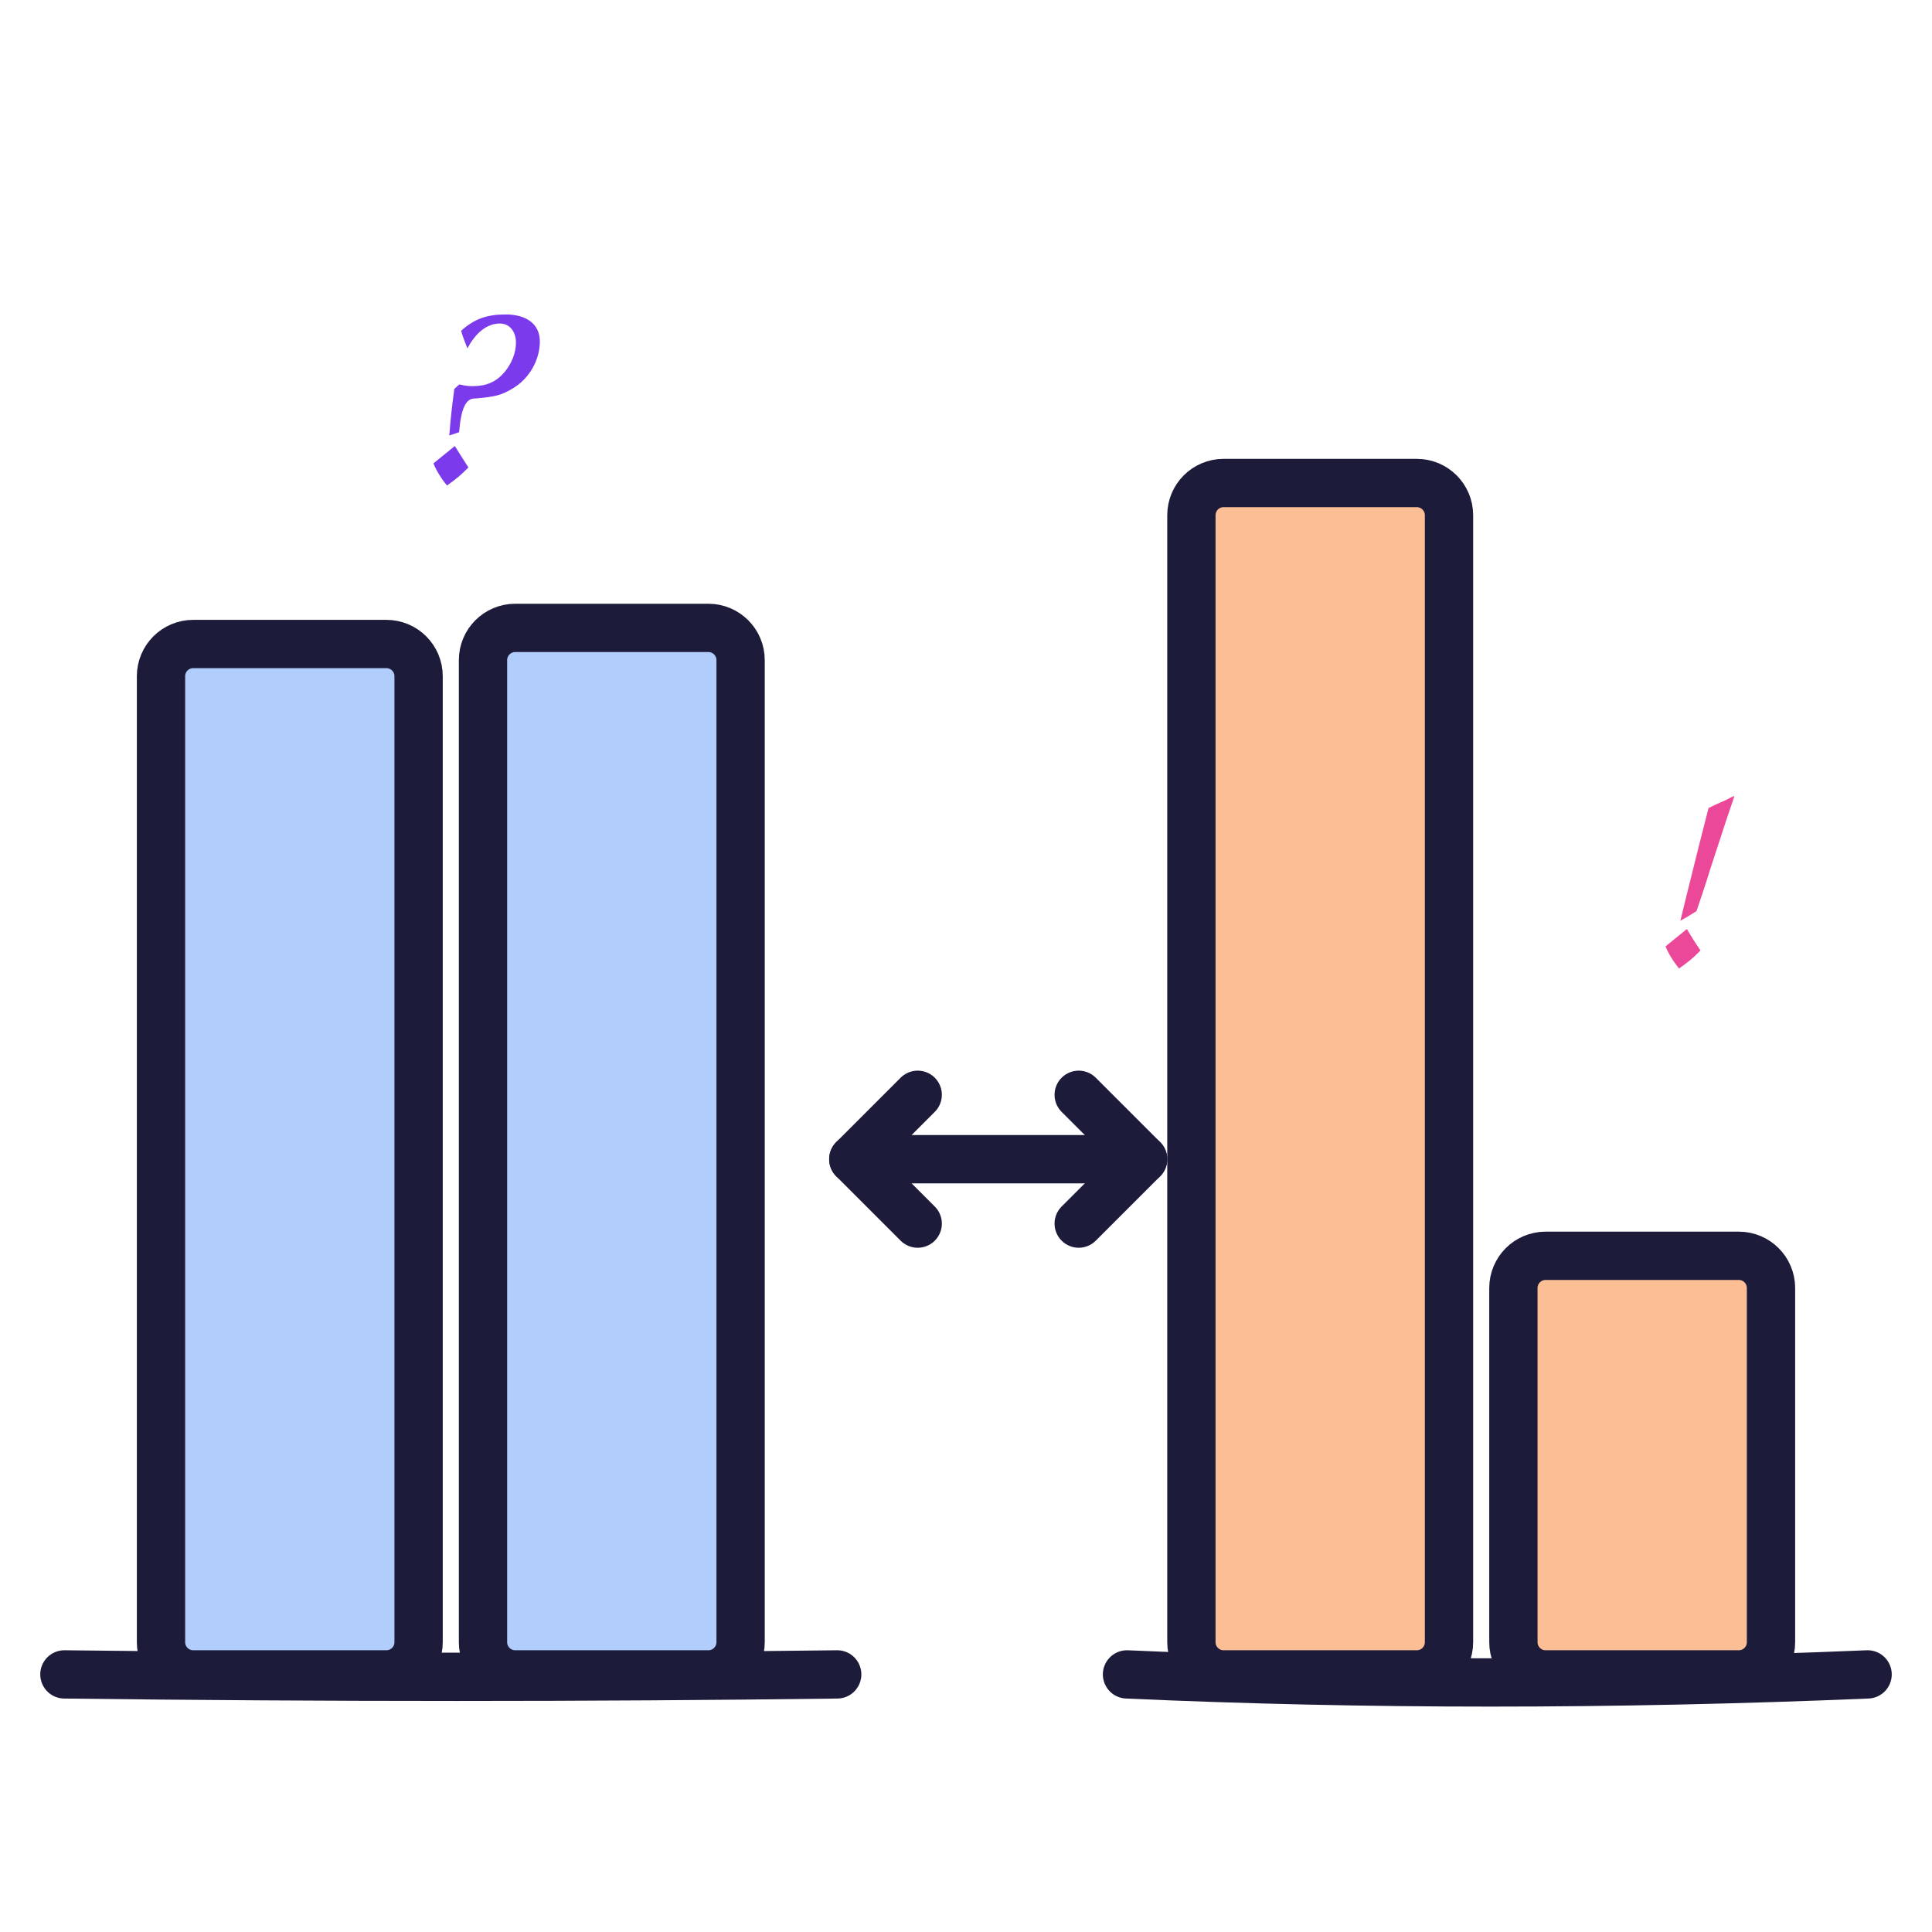
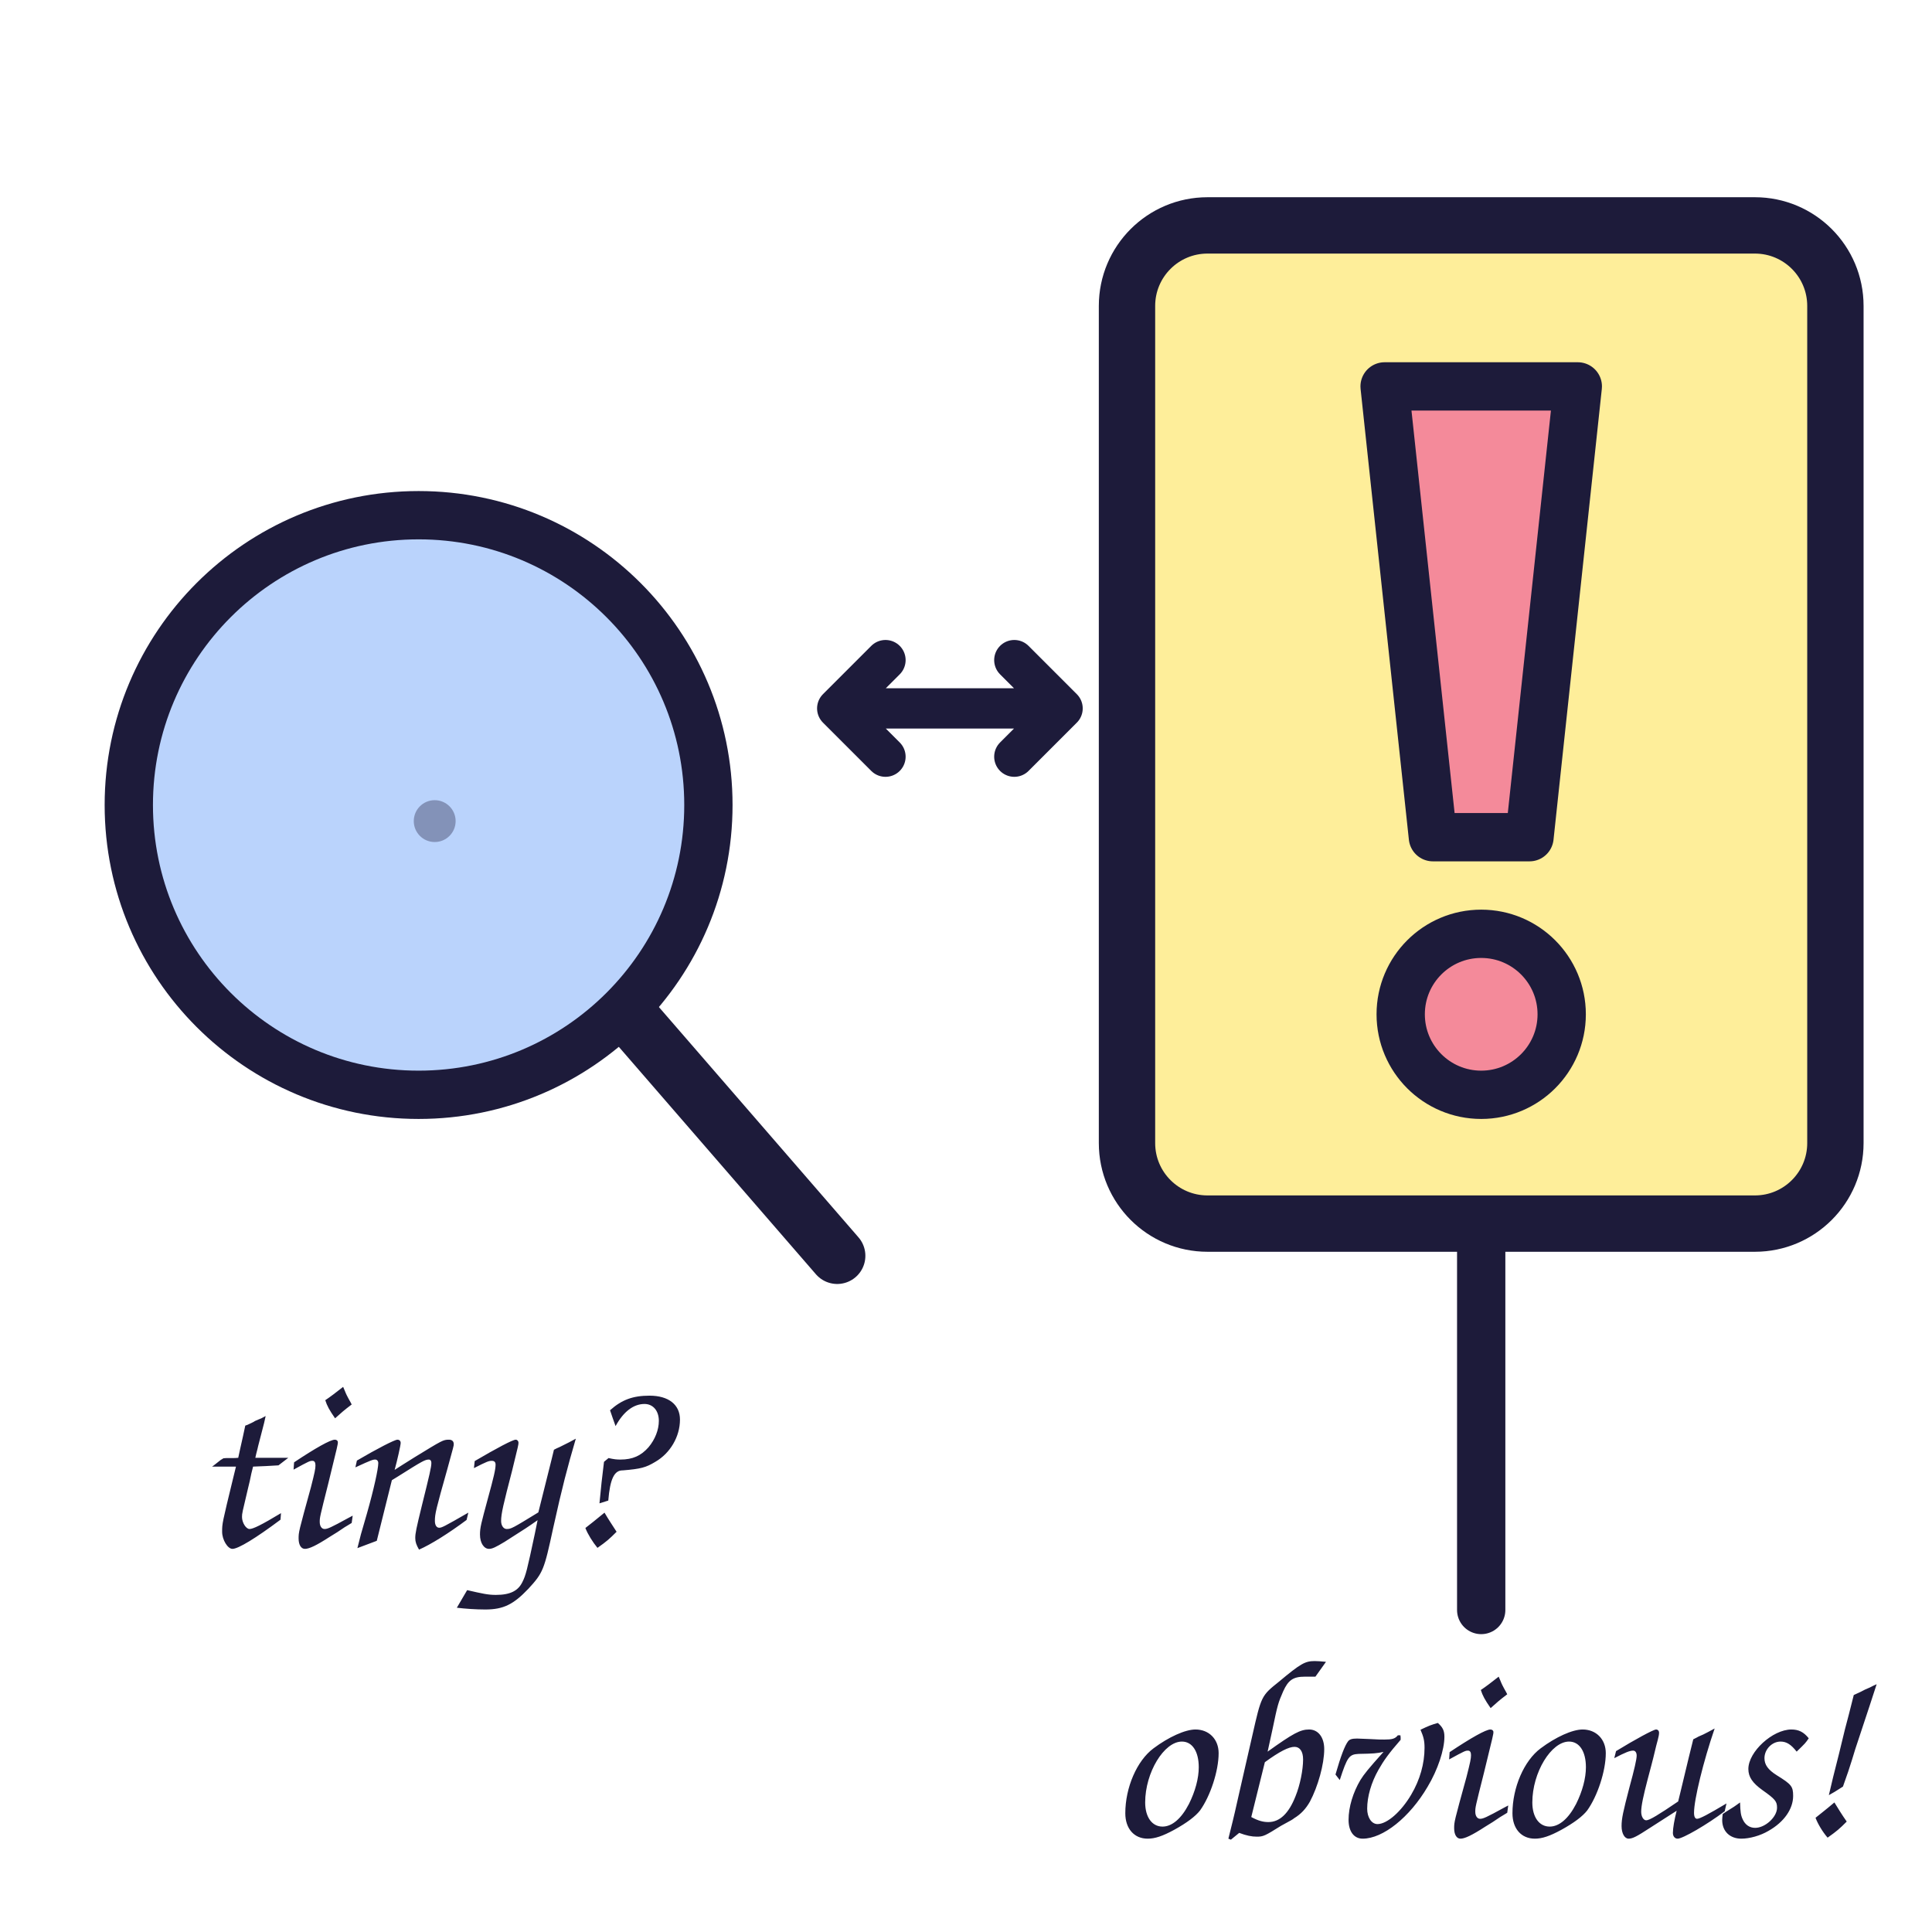
- <svg xmlns="http://www.w3.org/2000/svg" viewBox="0 0 120 120" width="120" height="120" aria-label="Two bars almost exactly the same height beside two bars clearly different, opposites">
-   <rect x="10" y="40" width="16" height="64" rx="2" fill="#3b82f6" fill-opacity="0.4" stroke="#1d1b3a" stroke-width="3" stroke-linecap="round" stroke-linejoin="round" />
-   <rect x="30" y="39" width="16" height="65" rx="2" fill="#3b82f6" fill-opacity="0.4" stroke="#1d1b3a" stroke-width="3" stroke-linecap="round" stroke-linejoin="round" />
-   <text x="28" y="30" font-family="Caveat, cursive" font-size="18" text-anchor="middle" fill="#7c3aed">?</text>
-   <path d="M4 104Q28.7 104.3 52 104" fill="none" stroke="#1d1b3a" stroke-width="3" stroke-linecap="round" stroke-linejoin="round" />
-   <path d="M53 72L71 72" fill="none" stroke="#1d1b3a" stroke-width="3" stroke-linecap="round" stroke-linejoin="round" />
-   <path d="M57 68L53 72L57 76" fill="none" stroke="#1d1b3a" stroke-width="3" stroke-linecap="round" stroke-linejoin="round" />
-   <path d="M67 68L71 72L67 76" fill="none" stroke="#1d1b3a" stroke-width="3" stroke-linecap="round" stroke-linejoin="round" />
-   <rect x="74" y="30" width="16" height="74" rx="2" fill="#f97316" fill-opacity="0.45" stroke="#1d1b3a" stroke-width="3" stroke-linecap="round" stroke-linejoin="round" />
-   <rect x="94" y="78" width="16" height="26" rx="2" fill="#f97316" fill-opacity="0.45" stroke="#1d1b3a" stroke-width="3" stroke-linecap="round" stroke-linejoin="round" />
-   <path d="M70 104Q92.2 105 116 104" fill="none" stroke="#1d1b3a" stroke-width="3" stroke-linecap="round" stroke-linejoin="round" />
-   <g data-anim="pop" data-origin="104 52">
-     <text x="104" y="60" font-family="Caveat, cursive" font-size="18" text-anchor="middle" fill="#ec4899">!</text>
+ <svg xmlns="http://www.w3.org/2000/svg" viewBox="0 0 120 120" width="120" height="120" aria-label="A tiny faint speck under a magnifying glass, the opposite of a huge bold warning sign">
+   <circle cx="26" cy="50" r="18" fill="#3b82f6" fill-opacity="0.35" stroke-width="3" stroke="#1d1b3a" stroke-linecap="round" stroke-linejoin="round" />
+   <path d="M39 63L52 78" fill="none" stroke-width="3.5" stroke="#1d1b3a" stroke-linecap="round" stroke-linejoin="round" />
+   <circle cx="27" cy="51" r="1.3" fill="#1d1b3a" fill-opacity="0.35" />
+   <text x="26" y="96" font-family="Caveat, cursive" font-size="16" text-anchor="middle" fill="#1d1b3a">tiny?</text>
+   <path d="M52 44L66 44M55 41L52 44L55 47M63 41L66 44L63 47" fill="none" stroke-width="2.5" stroke="#1d1b3a" stroke-linecap="round" stroke-linejoin="round" />
+   <g data-anim="pop" data-origin="92 42">
+     <path d="M92 76L92 100" fill="none" stroke-width="3" stroke="#1d1b3a" stroke-linecap="round" stroke-linejoin="round" />
+     <rect x="70" y="14" width="44" height="62" rx="5" fill="#fde047" fill-opacity="0.55" stroke-width="3.5" stroke="#1d1b3a" stroke-linecap="round" stroke-linejoin="round" />
+     <polygon points="86,24 98,24 95,52 89,52" fill="#ec4899" fill-opacity="0.6" stroke-width="3" stroke="#1d1b3a" stroke-linecap="round" stroke-linejoin="round" />
+     <circle cx="92" cy="63" r="5" fill="#ec4899" fill-opacity="0.6" stroke-width="3" stroke="#1d1b3a" stroke-linecap="round" stroke-linejoin="round" />
  </g>
+   <text x="92" y="114" font-family="Caveat, cursive" font-size="16" text-anchor="middle" fill="#1d1b3a">obvious!</text>
</svg>
